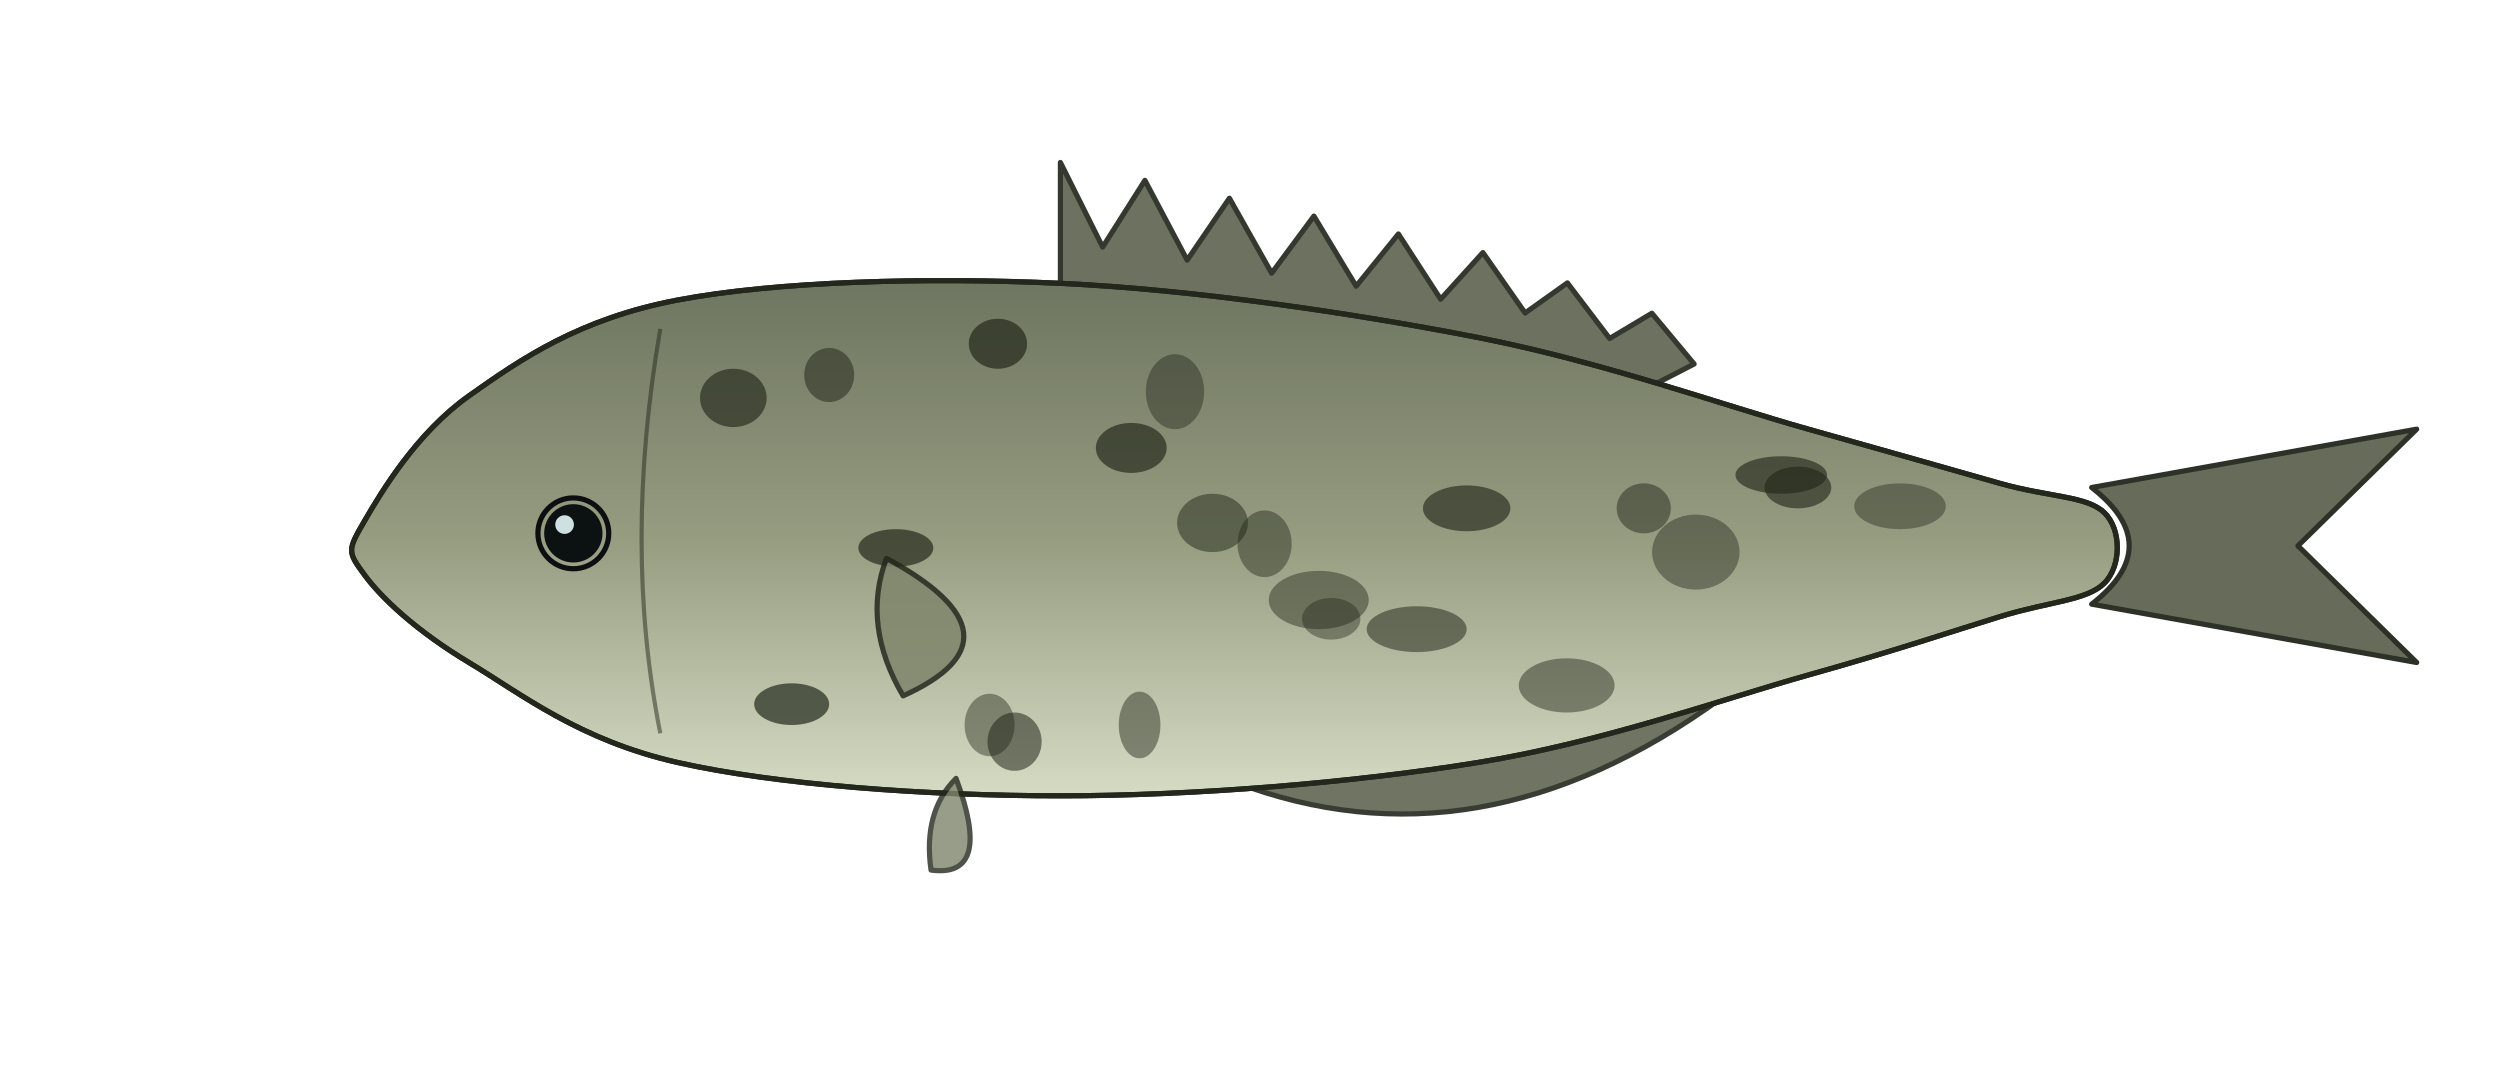
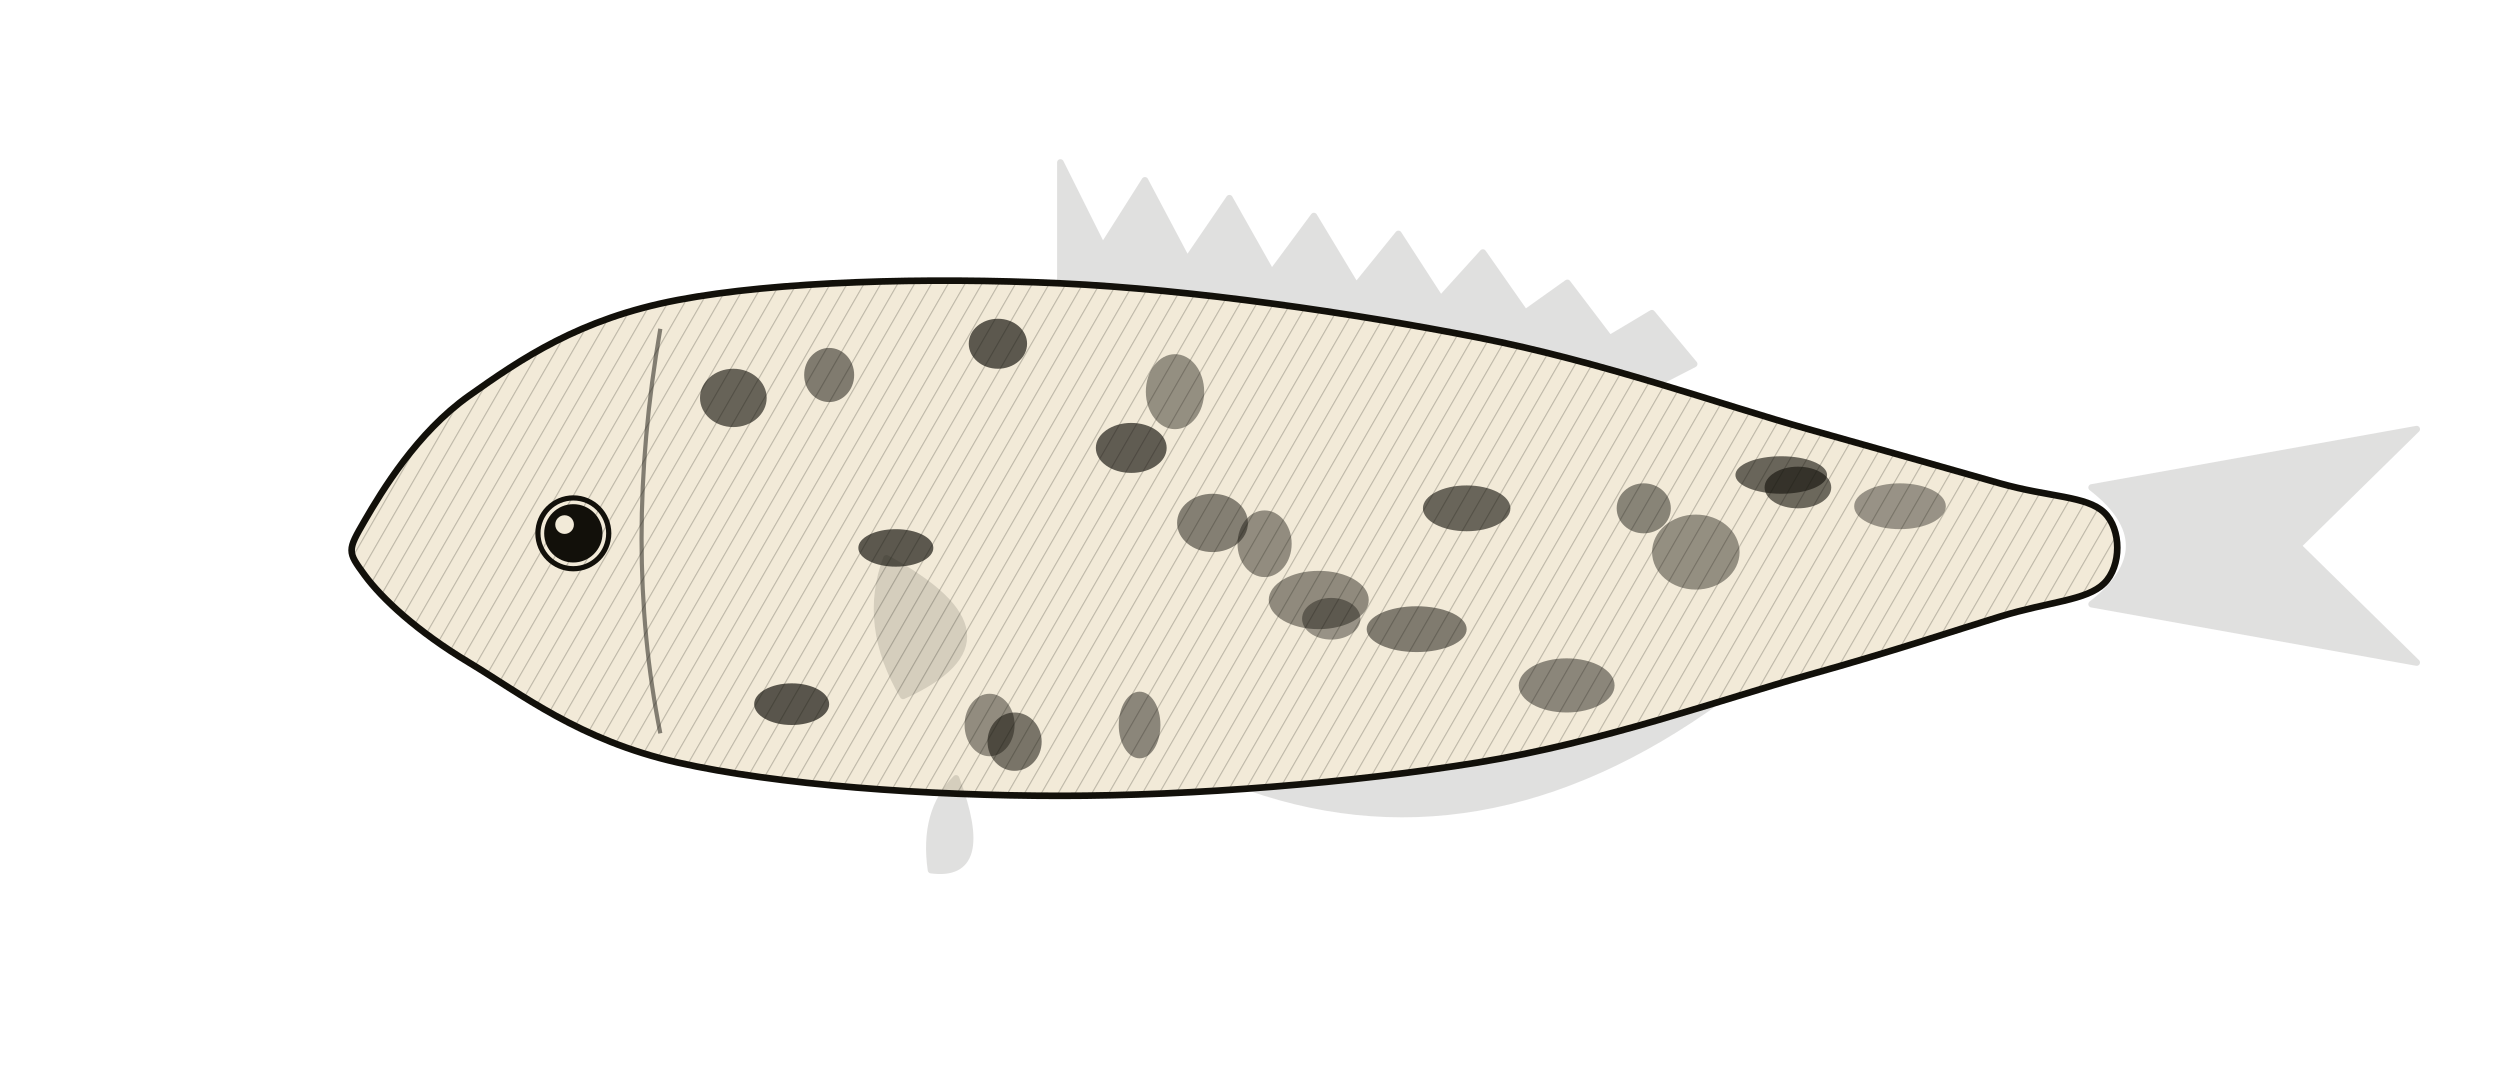
<svg xmlns="http://www.w3.org/2000/svg" viewBox="0 0 1200 520">
  <defs>
-     <linearGradient id="gcr" x1="0" y1="0" x2="0" y2="1">
-       <stop offset="0" stop-color="#6e7560" />
-       <stop offset=".5" stop-color="#969c80" />
-       <stop offset="1" stop-color="#d6dbc4" />
-     </linearGradient>
+     <pattern id="_hatch" patternUnits="userSpaceOnUse" width="7" height="7" patternTransform="rotate(30)">
+       <line x1="0" y1="0" x2="0" y2="7" stroke="#12100A" stroke-width="1.1" opacity="0.22" />
+     </pattern>
    <clipPath id="ccr">
      <path d="M 175.0 250.0 C 183.3 235.7 200.1 207.7 225.1 190.0 C 250.1 172.3 278.0 153.0 325.3 144.0 C 372.6 135.0 445.0 133.0 509.0 136.0 C 573.0 139.0 649.6 150.3 709.4 162.0 C 769.2 173.7 826.3 194.3 868.0 206.0 C 909.8 217.7 936.2 225.3 959.9 232.0 C 983.6 238.7 1001.6 238.0 1010.0 246.0 C 1018.4 254.0 1018.4 271.7 1010.0 280.0 C 1001.6 288.3 983.6 288.7 959.9 296.0 C 936.2 303.3 909.8 312.3 868.0 324.0 C 826.3 335.7 769.2 356.3 709.4 366.0 C 649.6 375.7 573.0 382.0 509.0 382.0 C 445.0 382.0 372.6 376.7 325.3 366.0 C 278.0 355.3 250.1 333.0 225.1 318.0 C 200.1 303.0 183.3 287.3 175.0 276.0 C 166.7 264.7 166.7 264.3 175.0 250.0 Z" />
    </clipPath>
  </defs>
-   <g stroke="#23271c" stroke-width="2.5" stroke-linejoin="round">
-     <path d="M 509.0 136.0 L 509.0 78.0 L 529.279 118.6 L 549.557 86.576 L 569.836 124.856 L 590.114 95.152 L 610.393 131.112 L 630.671 103.729 L 650.95 137.369 L 671.229 112.305 L 691.507 143.625 L 711.786 121.233 L 732.064 150.233 L 752.343 135.795 L 772.621 162.475 L 792.9 150.358 L 813.179 174.718 L 792.9 185.158 Z" fill="#5f6552" opacity=".92" />
-     <path d="M 592.5 375.333 Q 709.4 420.0 826.3 335.053 Z" fill="#5f6552" opacity=".9" />
-     <g fill="#5f6552" opacity=".95">
+   <g stroke="#12100A" stroke-width="3.2" stroke-linejoin="round">
+     <path d="M 509.0 136.0 L 509.0 78.0 L 529.279 118.6 L 549.557 86.576 L 569.836 124.856 L 590.114 95.152 L 610.393 131.112 L 630.671 103.729 L 650.95 137.369 L 671.229 112.305 L 691.507 143.625 L 711.786 121.233 L 732.064 150.233 L 752.343 135.795 L 772.621 162.475 L 792.9 150.358 L 813.179 174.718 L 792.9 185.158 Z" fill="#12100A" opacity="0.13" />
+     <path d="M 592.5 375.333 Q 709.4 420.0 826.3 335.053 Z" fill="#12100A" opacity="0.13" />
+     <g fill="#12100A" opacity="0.13">
      <path d="M 1004 234.0 L 1160 206 L 1103.0 262 L 1160 318 L 1004 290.0 Q 1040 262 1004 234.0 Z" />
    </g>
-     <path d="M 175.0 250.0 C 183.3 235.7 200.1 207.7 225.1 190.0 C 250.1 172.3 278.0 153.0 325.3 144.0 C 372.6 135.0 445.0 133.0 509.0 136.0 C 573.0 139.0 649.6 150.3 709.4 162.0 C 769.2 173.7 826.3 194.3 868.0 206.0 C 909.8 217.7 936.2 225.3 959.9 232.0 C 983.6 238.7 1001.6 238.0 1010.0 246.0 C 1018.4 254.0 1018.4 271.7 1010.0 280.0 C 1001.6 288.3 983.6 288.7 959.9 296.0 C 936.2 303.3 909.8 312.3 868.0 324.0 C 826.3 335.7 769.2 356.3 709.4 366.0 C 649.6 375.7 573.0 382.0 509.0 382.0 C 445.0 382.0 372.6 376.7 325.3 366.0 C 278.0 355.3 250.1 333.0 225.1 318.0 C 200.1 303.0 183.3 287.3 175.0 276.0 C 166.7 264.7 166.7 264.3 175.0 250.0 Z" fill="url(#gcr)" />
+     <path d="M 175.0 250.0 C 183.3 235.7 200.1 207.7 225.1 190.0 C 250.1 172.3 278.0 153.0 325.3 144.0 C 372.6 135.0 445.0 133.0 509.0 136.0 C 573.0 139.0 649.6 150.3 709.4 162.0 C 769.2 173.7 826.3 194.3 868.0 206.0 C 909.8 217.7 936.2 225.3 959.9 232.0 C 983.6 238.7 1001.6 238.0 1010.0 246.0 C 1018.4 254.0 1018.4 271.7 1010.0 280.0 C 1001.6 288.3 983.6 288.7 959.9 296.0 C 936.2 303.3 909.8 312.3 868.0 324.0 C 826.3 335.7 769.2 356.3 709.4 366.0 C 649.6 375.7 573.0 382.0 509.0 382.0 C 445.0 382.0 372.6 376.7 325.3 366.0 C 278.0 355.3 250.1 333.0 225.1 318.0 C 200.1 303.0 183.3 287.3 175.0 276.0 C 166.7 264.7 166.7 264.3 175.0 250.0 Z" fill="#F2EAD8" stroke="none" />
+     <path d="M 175.0 250.0 C 183.3 235.7 200.1 207.7 225.1 190.0 C 250.1 172.3 278.0 153.0 325.3 144.0 C 372.6 135.0 445.0 133.0 509.0 136.0 C 573.0 139.0 649.6 150.3 709.4 162.0 C 769.2 173.7 826.3 194.3 868.0 206.0 C 909.8 217.7 936.2 225.3 959.9 232.0 C 983.6 238.7 1001.6 238.0 1010.0 246.0 C 1018.4 254.0 1018.4 271.7 1010.0 280.0 C 1001.6 288.3 983.6 288.7 959.9 296.0 C 936.2 303.3 909.8 312.3 868.0 324.0 C 826.3 335.7 769.2 356.3 709.4 366.0 C 649.6 375.7 573.0 382.0 509.0 382.0 C 445.0 382.0 372.6 376.7 325.3 366.0 C 278.0 355.3 250.1 333.0 225.1 318.0 C 200.1 303.0 183.3 287.3 175.0 276.0 C 166.7 264.7 166.7 264.3 175.0 250.0 Z" fill="url(#_hatch)" stroke="none" />
    <g clip-path="url(#ccr)" stroke="none">
-       <ellipse cx="475" cy="348" rx="12" ry="15" fill="#1f2417" opacity="0.43" />
-       <ellipse cx="487" cy="356" rx="13" ry="14" fill="#1f2417" opacity="0.54" />
-       <ellipse cx="607" cy="261" rx="13" ry="16" fill="#1f2417" opacity="0.43" />
-       <ellipse cx="479" cy="165" rx="14" ry="12" fill="#1f2417" opacity="0.67" />
-       <ellipse cx="564" cy="188" rx="14" ry="18" fill="#1f2417" opacity="0.42" />
-       <ellipse cx="704" cy="244" rx="21" ry="11" fill="#1f2417" opacity="0.61" />
-       <ellipse cx="633" cy="288" rx="24" ry="14" fill="#1f2417" opacity="0.44" />
-       <ellipse cx="380" cy="338" rx="18" ry="10" fill="#1f2417" opacity="0.68" />
-       <ellipse cx="680" cy="302" rx="24" ry="11" fill="#1f2417" opacity="0.51" />
-       <ellipse cx="855" cy="228" rx="22" ry="9" fill="#1f2417" opacity="0.61" />
-       <ellipse cx="752" cy="329" rx="23" ry="13" fill="#1f2417" opacity="0.46" />
-       <ellipse cx="430" cy="263" rx="18" ry="9" fill="#1f2417" opacity="0.67" />
-       <ellipse cx="639" cy="297" rx="14" ry="10" fill="#1f2417" opacity="0.40" />
-       <ellipse cx="543" cy="215" rx="17" ry="12" fill="#1f2417" opacity="0.65" />
-       <ellipse cx="863" cy="234" rx="16" ry="10" fill="#1f2417" opacity="0.60" />
-       <ellipse cx="912" cy="243" rx="22" ry="11" fill="#1f2417" opacity="0.40" />
-       <ellipse cx="789" cy="244" rx="13" ry="12" fill="#1f2417" opacity="0.47" />
-       <ellipse cx="582" cy="251" rx="17" ry="14" fill="#1f2417" opacity="0.49" />
-       <ellipse cx="398" cy="180" rx="12" ry="13" fill="#1f2417" opacity="0.51" />
-       <ellipse cx="814" cy="265" rx="21" ry="18" fill="#1f2417" opacity="0.42" />
-       <ellipse cx="352" cy="191" rx="16" ry="14" fill="#1f2417" opacity="0.62" />
-       <ellipse cx="547" cy="348" rx="10" ry="16" fill="#1f2417" opacity="0.46" />
+       <ellipse cx="475" cy="348" rx="12" ry="15" fill="#12100A" opacity="0.43" />
+       <ellipse cx="487" cy="356" rx="13" ry="14" fill="#12100A" opacity="0.54" />
+       <ellipse cx="607" cy="261" rx="13" ry="16" fill="#12100A" opacity="0.43" />
+       <ellipse cx="479" cy="165" rx="14" ry="12" fill="#12100A" opacity="0.67" />
+       <ellipse cx="564" cy="188" rx="14" ry="18" fill="#12100A" opacity="0.42" />
+       <ellipse cx="704" cy="244" rx="21" ry="11" fill="#12100A" opacity="0.61" />
+       <ellipse cx="633" cy="288" rx="24" ry="14" fill="#12100A" opacity="0.44" />
+       <ellipse cx="380" cy="338" rx="18" ry="10" fill="#12100A" opacity="0.68" />
+       <ellipse cx="680" cy="302" rx="24" ry="11" fill="#12100A" opacity="0.51" />
+       <ellipse cx="855" cy="228" rx="22" ry="9" fill="#12100A" opacity="0.61" />
+       <ellipse cx="752" cy="329" rx="23" ry="13" fill="#12100A" opacity="0.46" />
+       <ellipse cx="430" cy="263" rx="18" ry="9" fill="#12100A" opacity="0.67" />
+       <ellipse cx="639" cy="297" rx="14" ry="10" fill="#12100A" opacity="0.40" />
+       <ellipse cx="543" cy="215" rx="17" ry="12" fill="#12100A" opacity="0.65" />
+       <ellipse cx="863" cy="234" rx="16" ry="10" fill="#12100A" opacity="0.60" />
+       <ellipse cx="912" cy="243" rx="22" ry="11" fill="#12100A" opacity="0.40" />
+       <ellipse cx="789" cy="244" rx="13" ry="12" fill="#12100A" opacity="0.47" />
+       <ellipse cx="582" cy="251" rx="17" ry="14" fill="#12100A" opacity="0.49" />
+       <ellipse cx="398" cy="180" rx="12" ry="13" fill="#12100A" opacity="0.51" />
+       <ellipse cx="814" cy="265" rx="21" ry="18" fill="#12100A" opacity="0.42" />
+       <ellipse cx="352" cy="191" rx="16" ry="14" fill="#12100A" opacity="0.62" />
+       <ellipse cx="547" cy="348" rx="10" ry="16" fill="#12100A" opacity="0.46" />
    </g>
    <path d="M 175.0 250.0 C 183.3 235.7 200.1 207.7 225.1 190.0 C 250.1 172.3 278.0 153.0 325.3 144.0 C 372.6 135.0 445.0 133.0 509.0 136.0 C 573.0 139.0 649.6 150.3 709.4 162.0 C 769.2 173.7 826.3 194.3 868.0 206.0 C 909.8 217.7 936.2 225.3 959.9 232.0 C 983.6 238.7 1001.6 238.0 1010.0 246.0 C 1018.4 254.0 1018.4 271.7 1010.0 280.0 C 1001.6 288.3 983.6 288.7 959.9 296.0 C 936.2 303.3 909.8 312.3 868.0 324.0 C 826.3 335.7 769.2 356.3 709.4 366.0 C 649.6 375.7 573.0 382.0 509.0 382.0 C 445.0 382.0 372.6 376.7 325.3 366.0 C 278.0 355.3 250.1 333.0 225.1 318.0 C 200.1 303.0 183.3 287.3 175.0 276.0 C 166.7 264.7 166.7 264.3 175.0 250.0 Z" fill="none" />
-     <path d="M 425.5 268 Q 495.5 306 433.5 334 Q 413.5 300 425.5 268 Z" fill="#7e856b" opacity=".85" />
-     <path d="M 458.9 373.636 Q 476.9 421.636 446.9 417.636 Q 442.9 389.636 458.9 373.636 Z" fill="#7e856b" opacity=".8" />
-     <path d="M 316.95 157.833 Q 298.95 262 316.95 352.0" fill="none" stroke="#23271c" stroke-width="2" opacity=".5" />
-     <circle cx="275.2" cy="256" r="17" fill="none" stroke="#0c0f10" stroke-width="2.5" />
-     <circle cx="275.2" cy="256" r="14" fill="#0c1112" stroke="none" />
-     <circle cx="271.0" cy="251.8" r="4.48" fill="#cfe0e2" stroke="none" />
+     <path d="M 425.5 268 Q 495.5 306 433.5 334 Q 413.5 300 425.5 268 Z" fill="#12100A" opacity="0.13" />
+     <path d="M 458.9 373.636 Q 476.9 421.636 446.9 417.636 Q 442.9 389.636 458.9 373.636 Z" fill="#12100A" opacity="0.13" />
+     <path d="M 316.95 157.833 Q 298.95 262 316.95 352.0" fill="none" stroke="#12100A" stroke-width="2" opacity=".5" />
+     <circle cx="275.2" cy="256" r="17" fill="none" stroke="#12100A" stroke-width="2.5" />
+     <circle cx="275.2" cy="256" r="14" fill="#12100A" stroke="none" />
+     <circle cx="271.0" cy="251.8" r="4.48" fill="#F2EAD8" stroke="none" />
  </g>
</svg>
